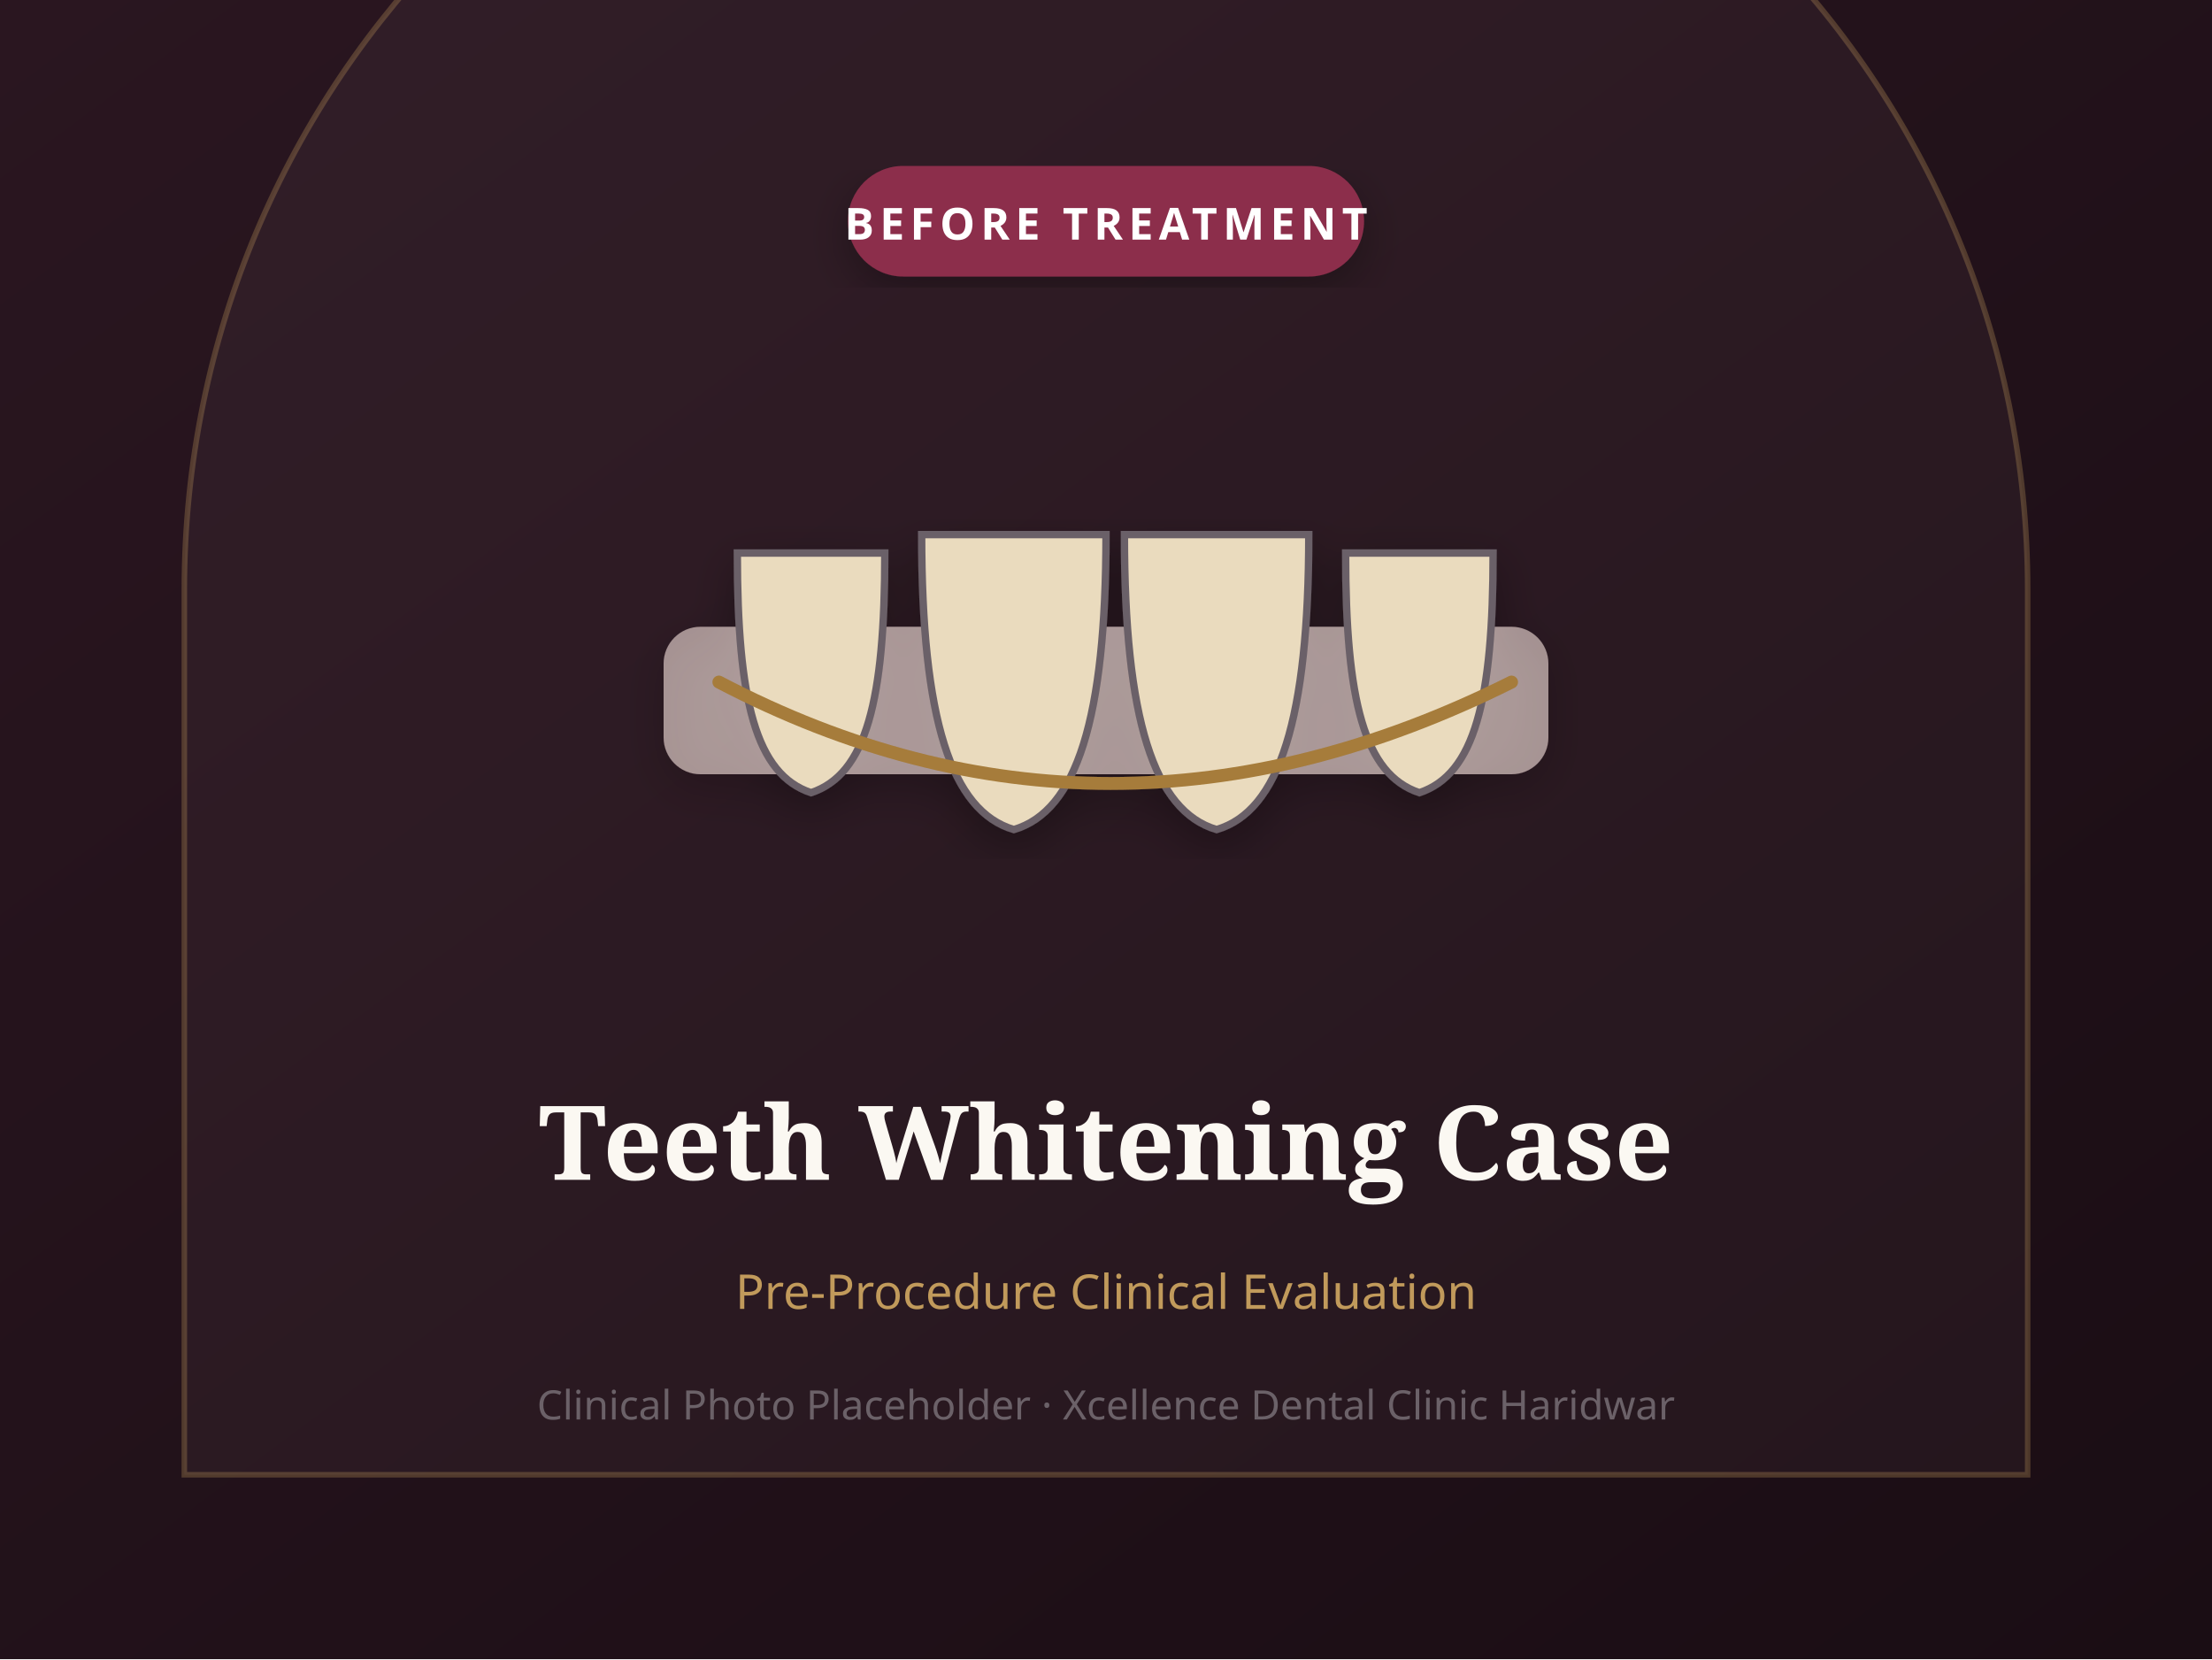
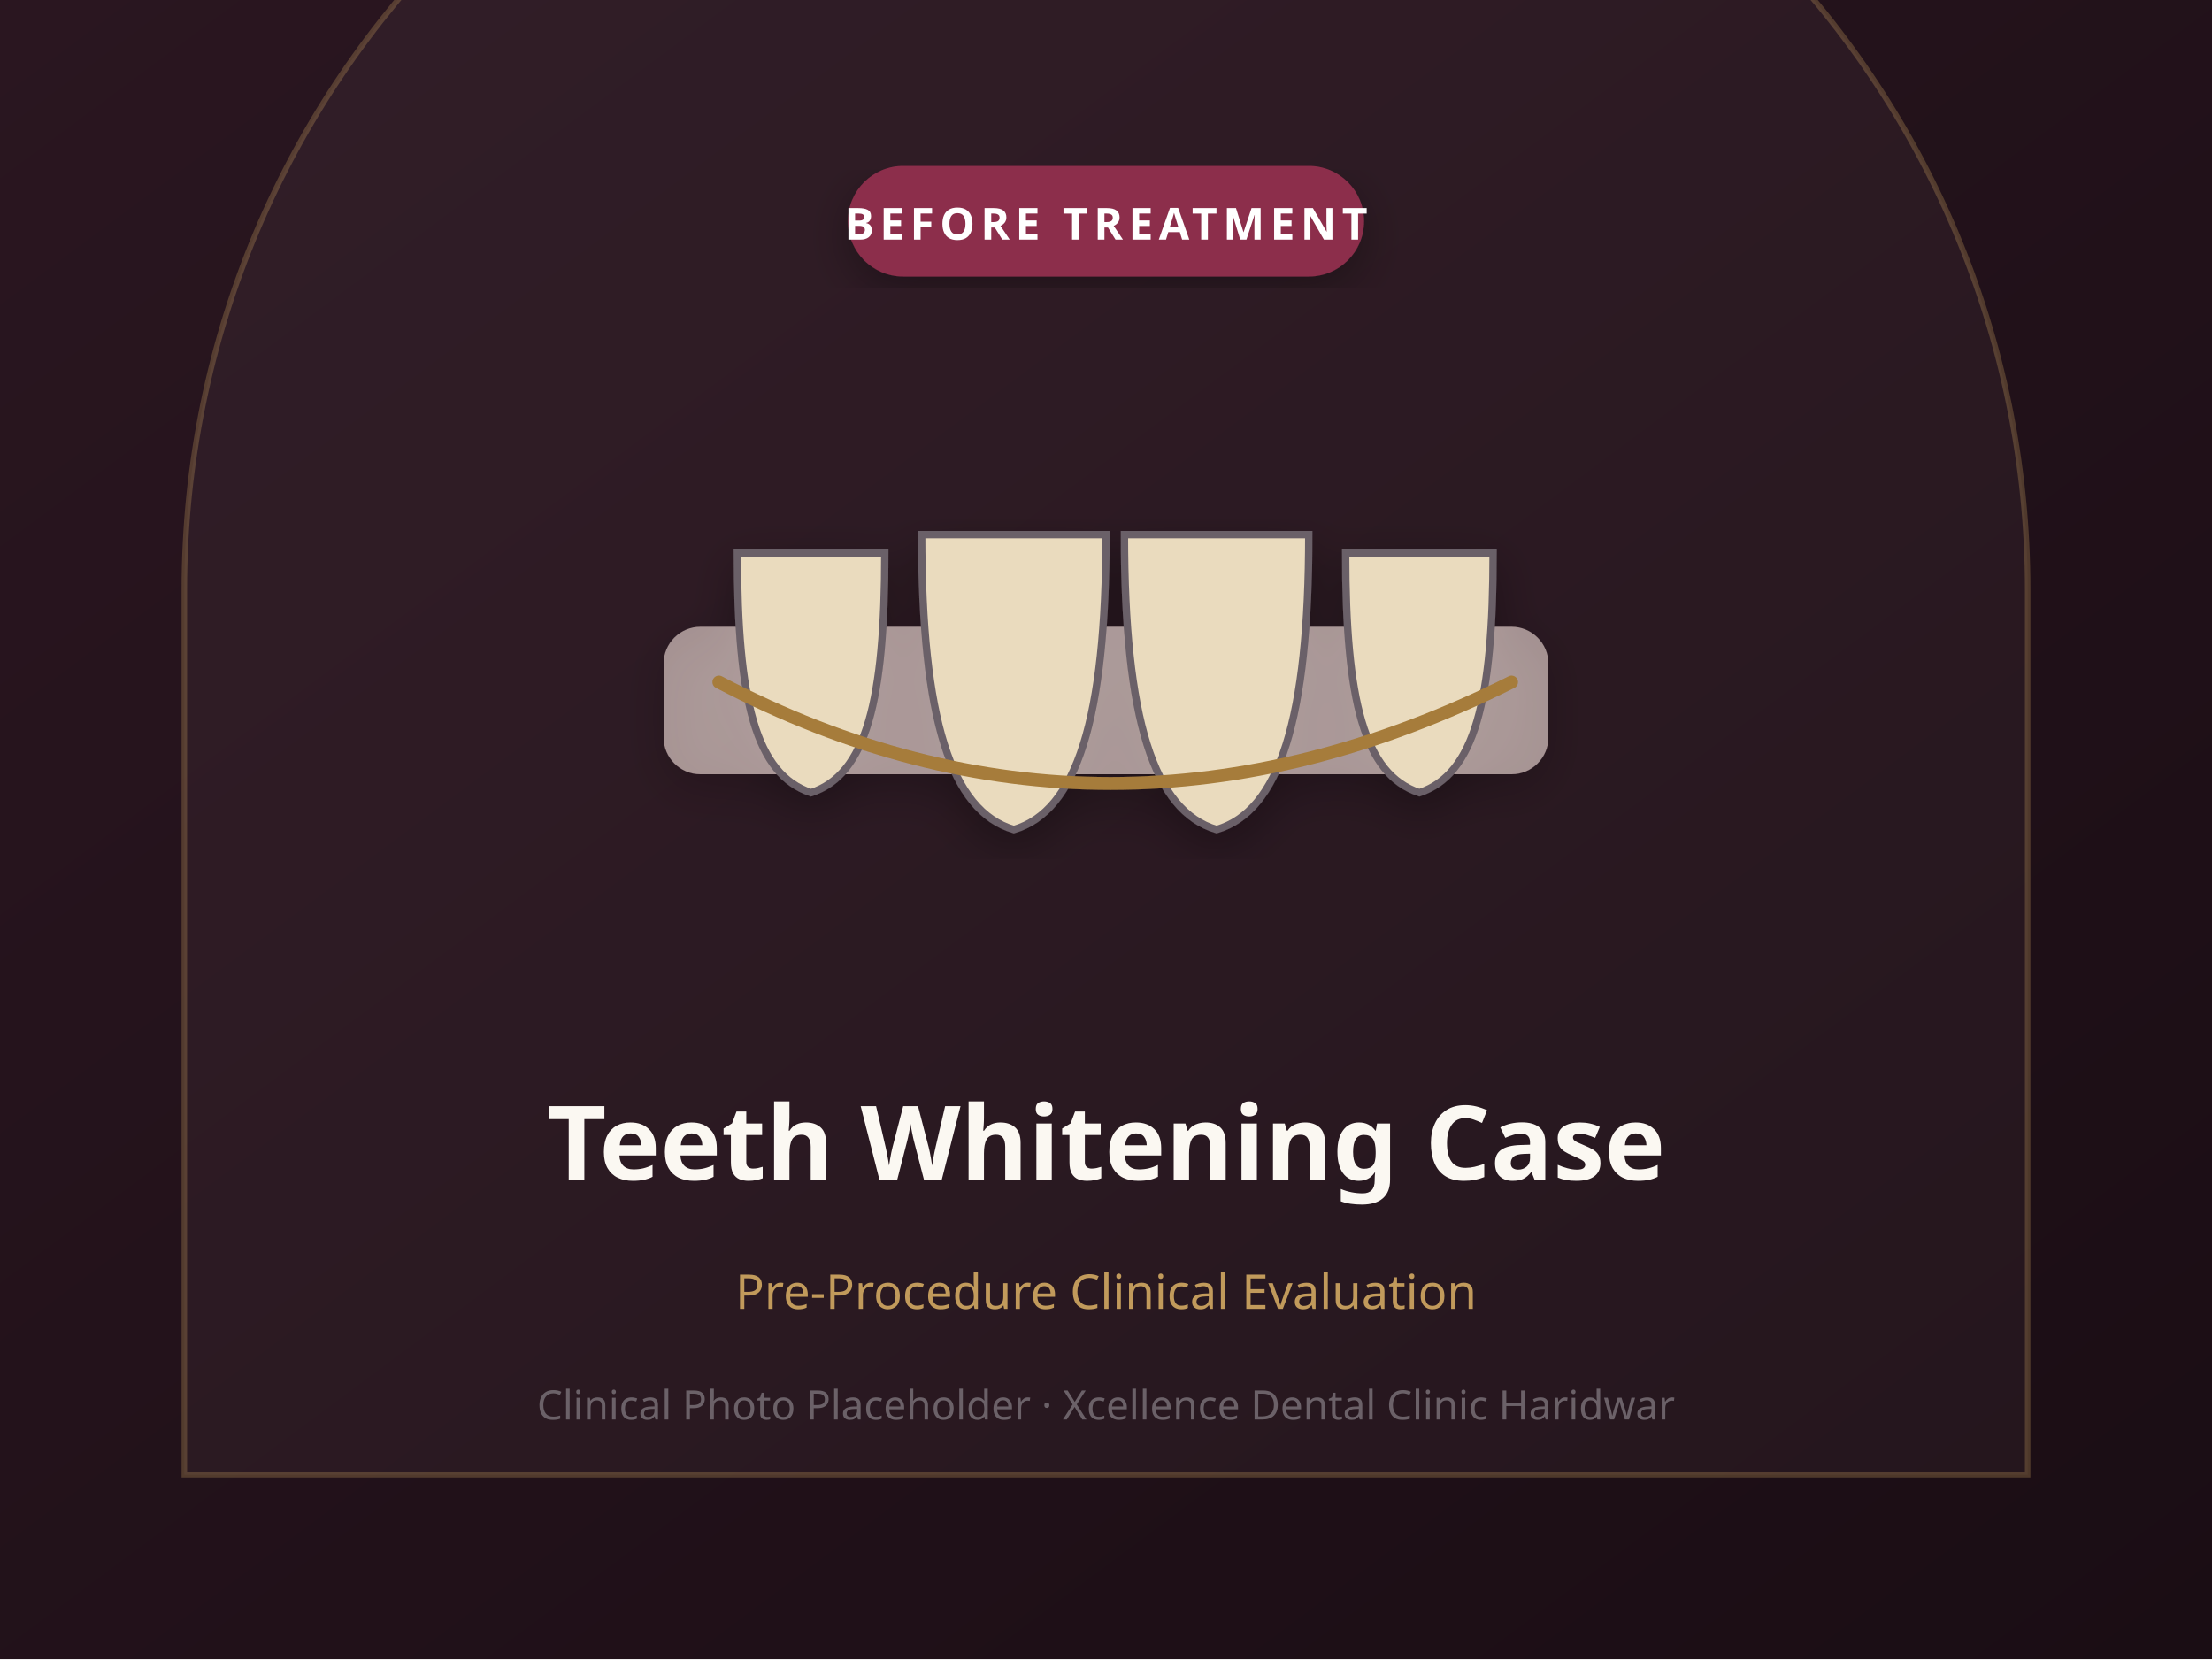
<svg xmlns="http://www.w3.org/2000/svg" viewBox="0 0 600 450" width="100%" height="100%">
  <defs>
    <linearGradient id="bg" x1="0%" y1="0%" x2="100%" y2="100%">
      <stop offset="0%" stop-color="#2A1620" />
      <stop offset="100%" stop-color="#1A0D14" />
    </linearGradient>
    <filter id="drop" x="-10%" y="-10%" width="120%" height="120%">
      <feDropShadow dx="0" dy="4" stdDeviation="6" flood-color="#000" flood-opacity="0.3" />
    </filter>
  </defs>
  <rect width="600" height="450" fill="url(#bg)" />
  <path d="M 50 400 L 50 160 A 250 250 0 0 1 550 160 L 550 400 Z" fill="#FBF8F2" fill-opacity="0.04" stroke="#C19A5B" stroke-width="1.5" stroke-opacity="0.3" />
  <rect x="230" y="45" width="140" height="30" rx="15" fill="#8C2F4B" filter="url(#drop)" />
  <text x="300" y="65" text-anchor="middle" fill="#FFFFFF" font-family="'Hanken Grotesk', sans-serif" font-size="12" font-weight="700" letter-spacing="1.5">BEFORE TREATMENT</text>
  <g transform="translate(180, 130)" filter="url(#drop)">
    <rect x="0" y="40" width="240" height="40" rx="10" fill="#F3DFDA" opacity="0.6" />
    <path d="M 20 20 C 20 60 25 80 40 85 C 55 80 60 60 60 20 Z" fill="#EADBBE" stroke="#6B6168" stroke-width="2" />
    <path d="M 70 15 C 70 65 78 90 95 95 C 112 90 120 65 120 15 Z" fill="#EADBBE" stroke="#6B6168" stroke-width="2" />
    <path d="M 125 15 C 125 65 133 90 150 95 C 167 90 175 65 175 15 Z" fill="#EADBBE" stroke="#6B6168" stroke-width="2" />
    <path d="M 185 20 C 185 60 190 80 205 85 C 220 80 225 60 225 20 Z" fill="#EADBBE" stroke="#6B6168" stroke-width="2" />
    <path d="M 15 55 Q 120 110 230 55" fill="none" stroke="#A67C3A" stroke-width="3.5" stroke-linecap="round" />
  </g>
-   <text x="300" y="320" text-anchor="middle" fill="#FBF8F2" font-family="'Instrument Serif', serif" font-size="28" font-weight="700">Teeth Whitening Case</text>
+   <text x="300" y="320" text-anchor="middle" fill="#FBF8F2" font-family="'Plus Jakarta Sans', sans-serif" font-size="28" font-weight="700">Teeth Whitening Case</text>
  <text x="300" y="355" text-anchor="middle" fill="#C19A5B" font-family="'Hanken Grotesk', sans-serif" font-size="13" font-weight="500">Pre-Procedure Clinical Evaluation</text>
  <text x="300" y="385" text-anchor="middle" fill="#6B6168" font-family="'Hanken Grotesk', sans-serif" font-size="11">Clinical Photo Placeholder · Xcellence Dental Clinic Haridwar</text>
</svg>
